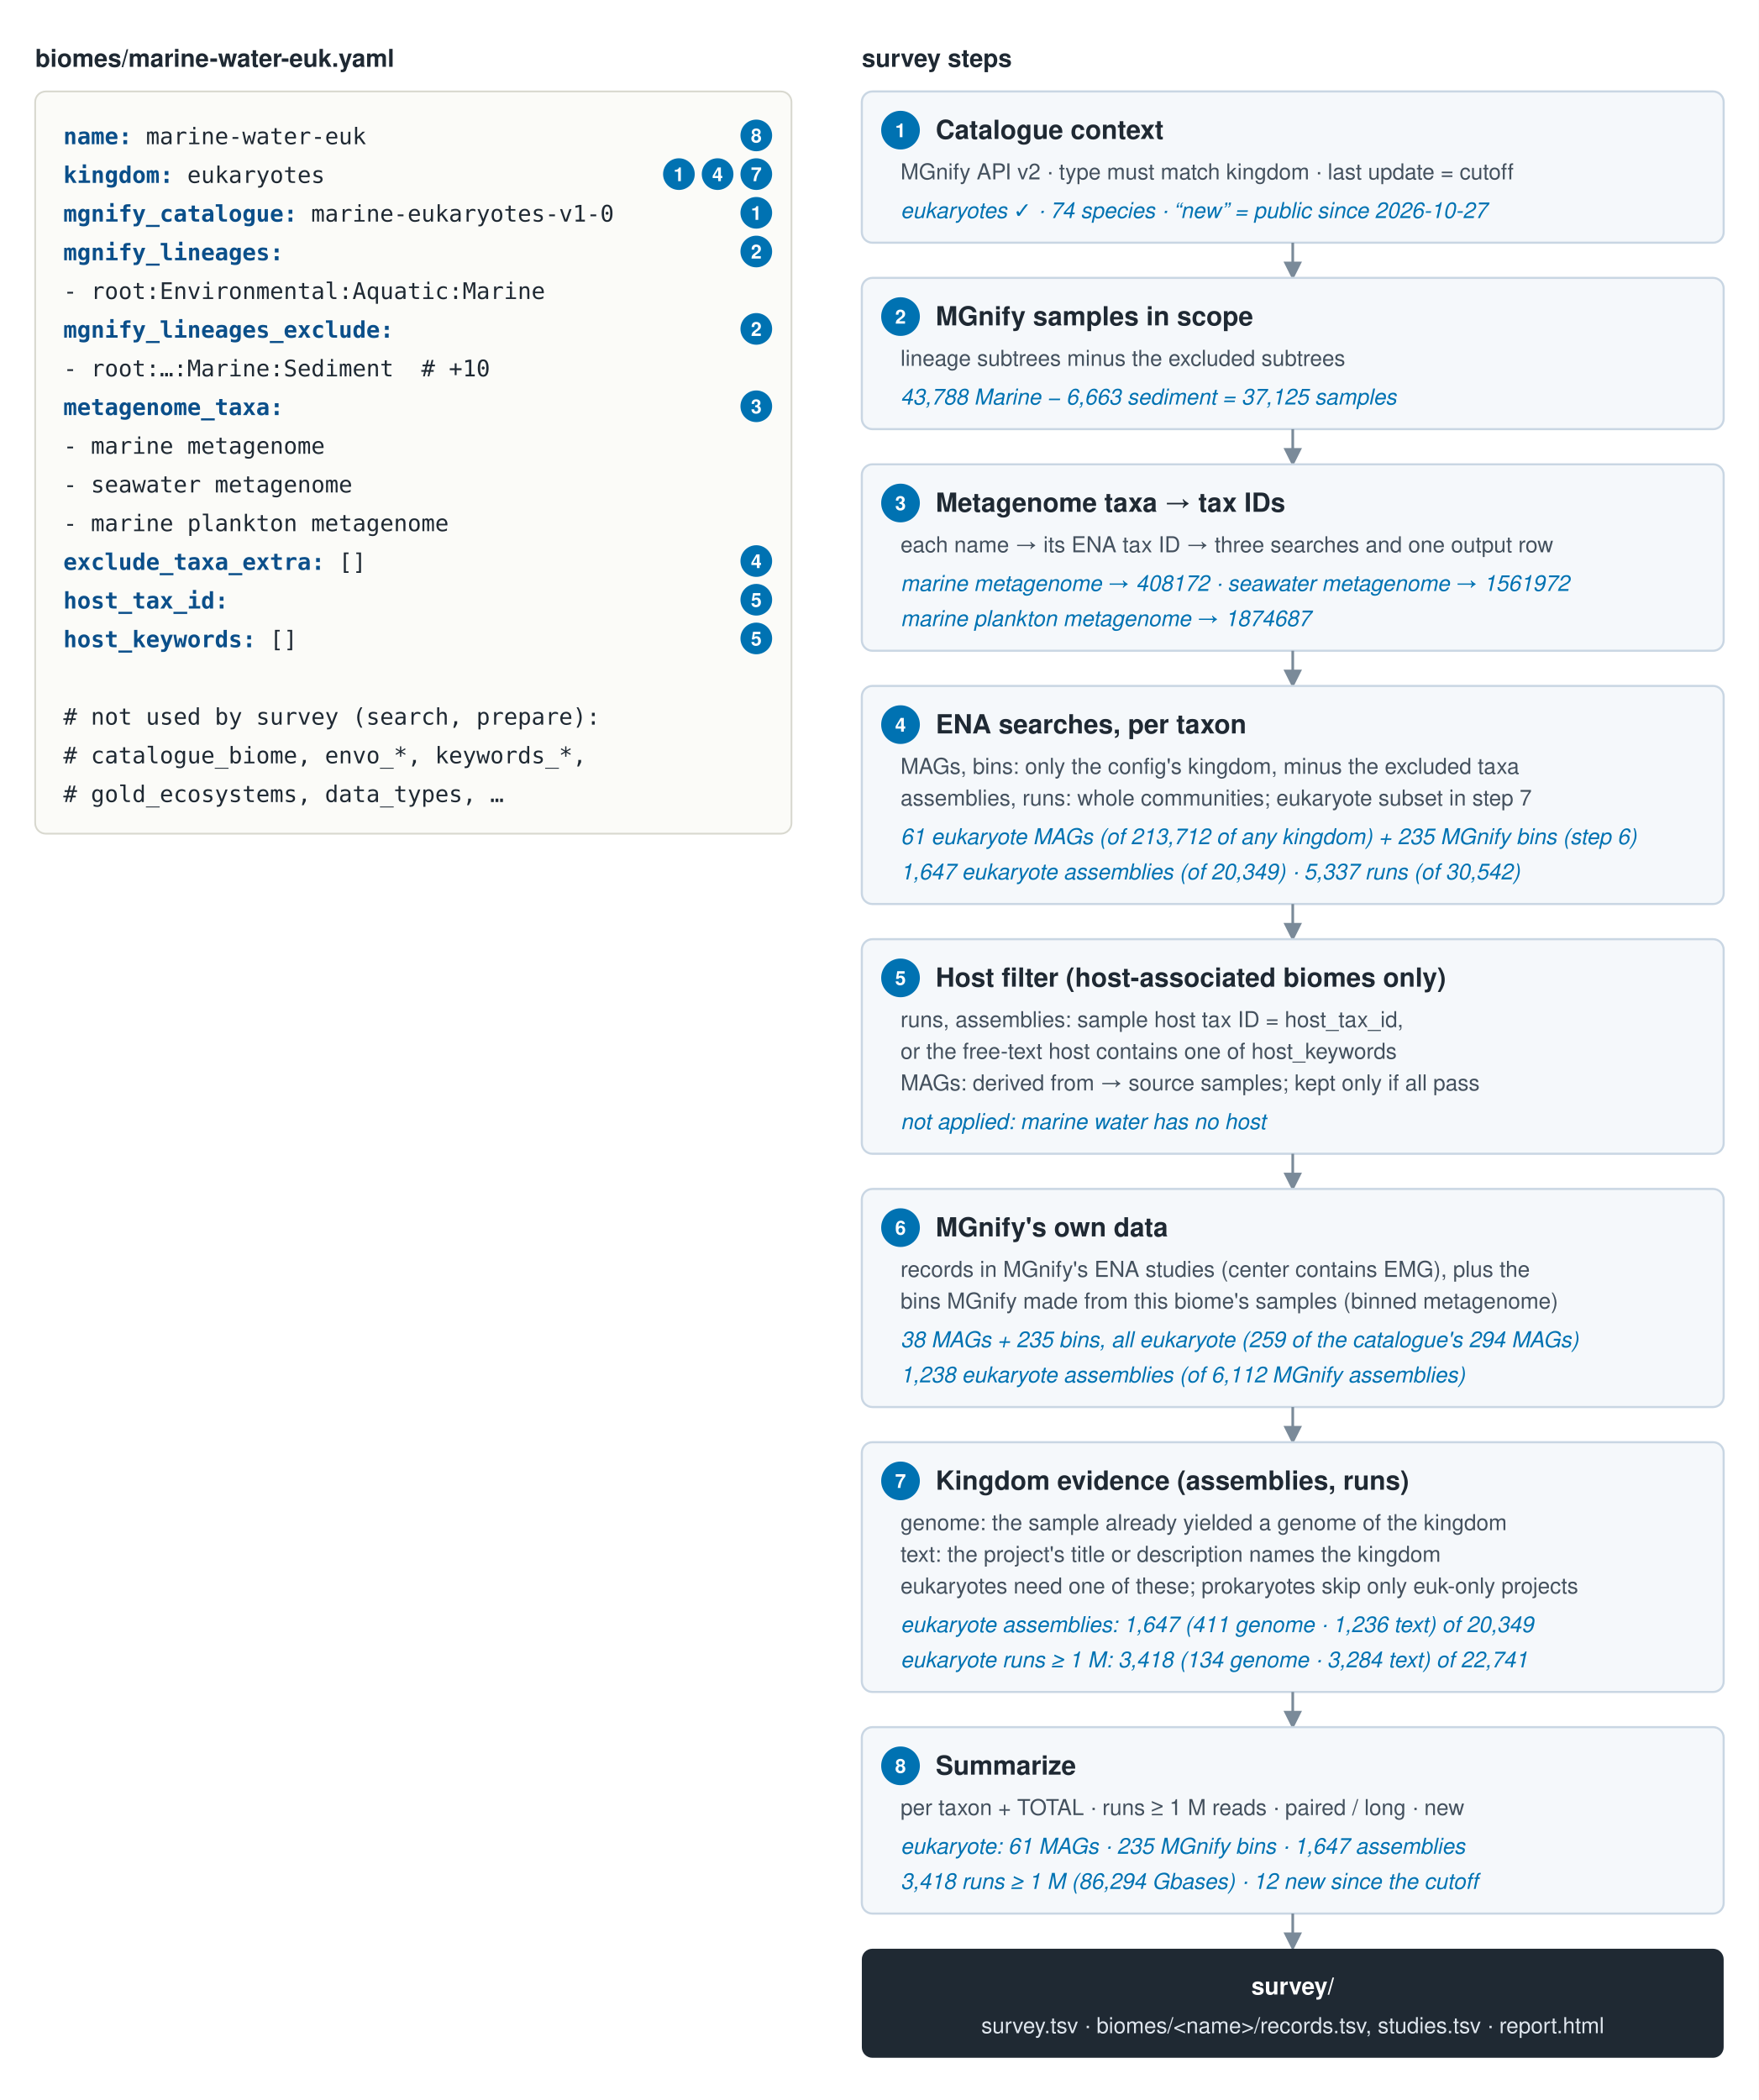
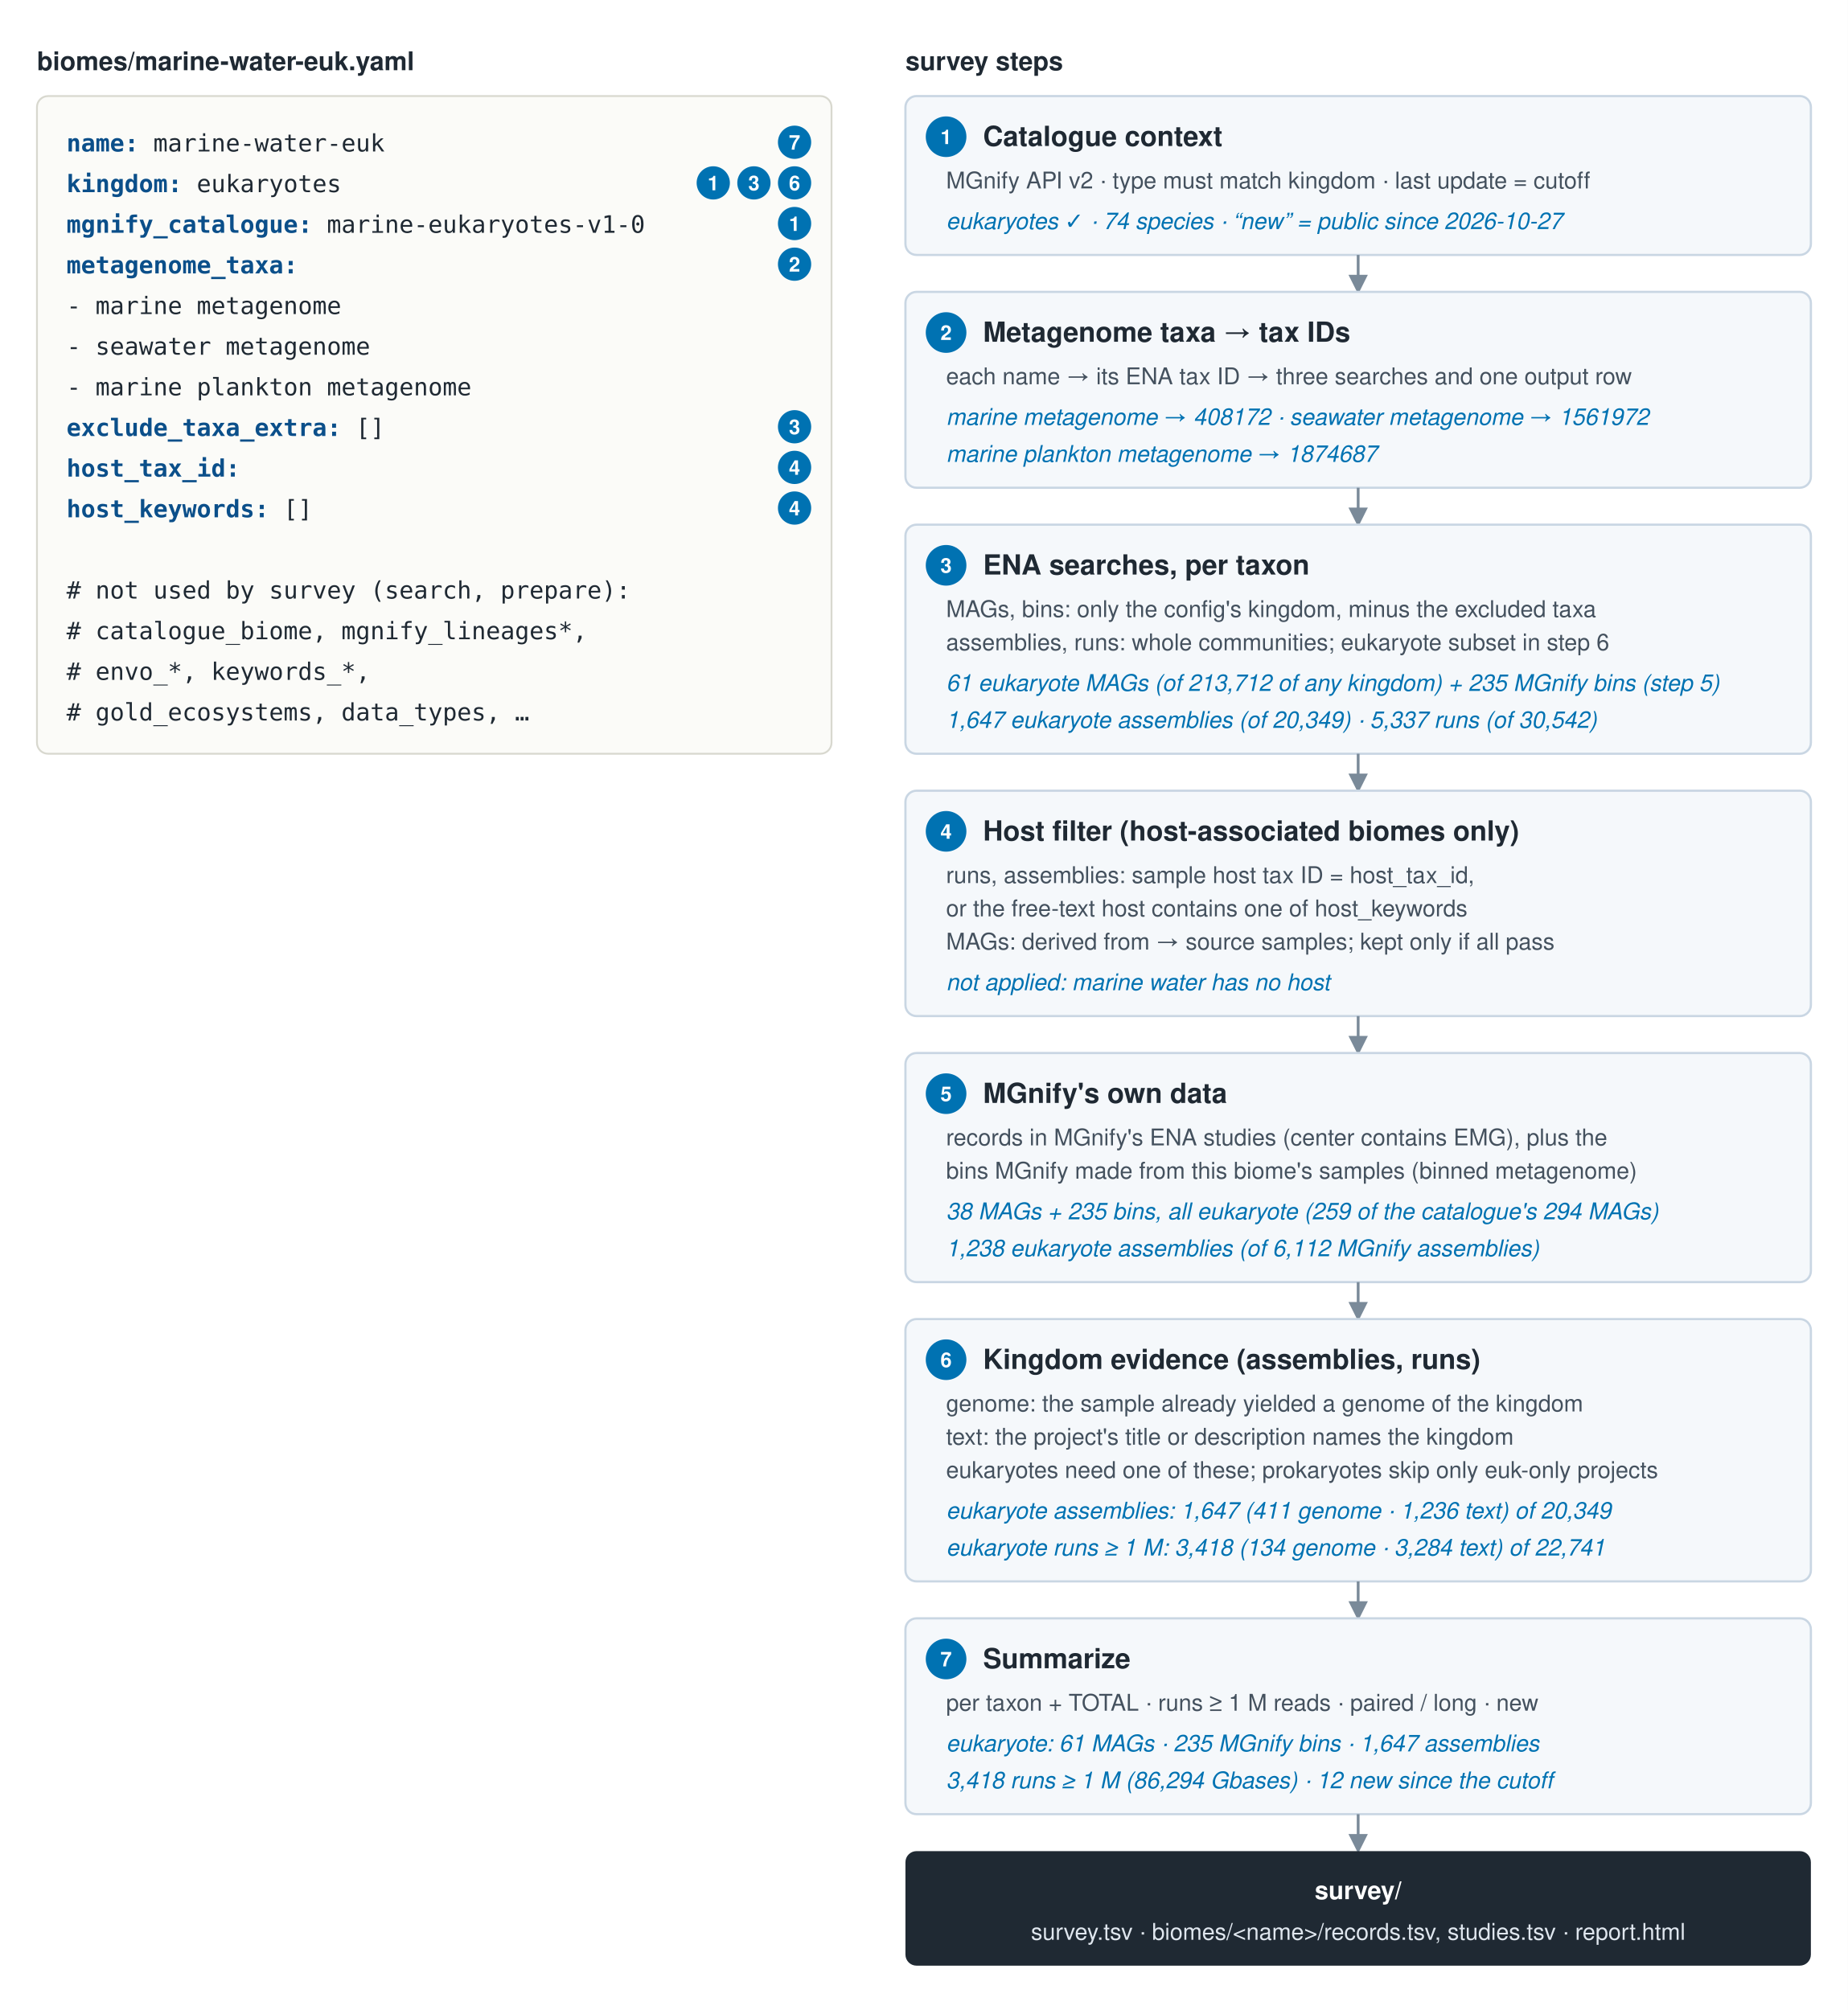
- <svg xmlns="http://www.w3.org/2000/svg" width="1000" height="1194" viewBox="0 0 1000 1194" font-family="Helvetica, Arial, sans-serif">
+ <svg xmlns="http://www.w3.org/2000/svg" width="1000" height="1088" viewBox="0 0 1000 1088" font-family="Helvetica, Arial, sans-serif">
  <defs>
    <marker id="arrow" viewBox="0 0 10 10" refX="5" refY="5" markerWidth="7" markerHeight="7" orient="auto">
      <path d="M0,0 L10,5 L0,10 z" fill="#7a8a99" />
    </marker>
    <style>
      .yaml text:not(.badge-text), text.comment { font-family: Menlo, Consolas, "DejaVu Sans Mono", monospace; font-size: 13px; fill: #1f2933; }
      .key { fill: #0b4f8a; font-weight: bold; }
      text.comment { fill: #8a94a0; }
      .badge { fill: #0072B2; }
      .badge-text { fill: #ffffff; font-size: 11px; font-weight: bold; text-anchor: middle; font-family: Helvetica, Arial, sans-serif; }
      .box { fill: #f5f8fb; stroke: #c9d6e3; stroke-width: 1.2; }
      .title { font-size: 15px; font-weight: bold; fill: #1f2933; }
      .detail { font-size: 12.5px; fill: #44515e; }
      .example { font-size: 12.5px; fill: #0072B2; font-style: italic; }
      .heading { font-size: 14px; font-weight: bold; fill: #1f2933; }
      .flow { stroke: #7a8a99; stroke-width: 1.5; }
    </style>
  </defs>
-   <rect width="1000" height="1194" fill="#ffffff" />
+   <rect width="1000" height="1088" fill="#ffffff" />
  <text x="20" y="38" class="heading">biomes/marine-water-euk.yaml</text>
-   <rect x="20" y="52" width="430" height="422" rx="6" fill="#fbfbf8" stroke="#d8d8cf" />
+   <rect x="20" y="52" width="430" height="356" rx="6" fill="#fbfbf8" stroke="#d8d8cf" />
  <g class="yaml">
    <text x="36" y="82">
      <tspan class="key">name:</tspan> marine-water-euk</text>
    <circle cx="430" cy="77" r="9" class="badge" />
-     <text x="430" y="81" class="badge-text">8</text>
+     <text x="430" y="81" class="badge-text">7</text>
    <text x="36" y="104">
      <tspan class="key">kingdom:</tspan> eukaryotes</text>
    <circle cx="430" cy="99" r="9" class="badge" />
-     <text x="430" y="103" class="badge-text">7</text>
+     <text x="430" y="103" class="badge-text">6</text>
    <circle cx="408" cy="99" r="9" class="badge" />
-     <text x="408" y="103" class="badge-text">4</text>
+     <text x="408" y="103" class="badge-text">3</text>
    <circle cx="386" cy="99" r="9" class="badge" />
    <text x="386" y="103" class="badge-text">1</text>
    <text x="36" y="126">
      <tspan class="key">mgnify_catalogue:</tspan> marine-eukaryotes-v1-0</text>
    <circle cx="430" cy="121" r="9" class="badge" />
    <text x="430" y="125" class="badge-text">1</text>
    <text x="36" y="148">
-       <tspan class="key">mgnify_lineages:</tspan>
+       <tspan class="key">metagenome_taxa:</tspan>
    </text>
    <circle cx="430" cy="143" r="9" class="badge" />
    <text x="430" y="147" class="badge-text">2</text>
-     <text x="36" y="170">  - root:Environmental:Aquatic:Marine</text>
-     <text x="36" y="192">
-       <tspan class="key">mgnify_lineages_exclude:</tspan>
-     </text>
-     <circle cx="430" cy="187" r="9" class="badge" />
-     <text x="430" y="191" class="badge-text">2</text>
-     <text x="36" y="214">  - root:…:Marine:Sediment  # +10</text>
+     <text x="36" y="170">  - marine metagenome</text>
+     <text x="36" y="192">  - seawater metagenome</text>
+     <text x="36" y="214">  - marine plankton metagenome</text>
    <text x="36" y="236">
-       <tspan class="key">metagenome_taxa:</tspan>
-     </text>
+       <tspan class="key">exclude_taxa_extra:</tspan> []</text>
    <circle cx="430" cy="231" r="9" class="badge" />
    <text x="430" y="235" class="badge-text">3</text>
-     <text x="36" y="258">  - marine metagenome</text>
-     <text x="36" y="280">  - seawater metagenome</text>
-     <text x="36" y="302">  - marine plankton metagenome</text>
-     <text x="36" y="324">
-       <tspan class="key">exclude_taxa_extra:</tspan> []</text>
-     <circle cx="430" cy="319" r="9" class="badge" />
-     <text x="430" y="323" class="badge-text">4</text>
-     <text x="36" y="346">
+     <text x="36" y="258">
      <tspan class="key">host_tax_id:</tspan>
    </text>
-     <circle cx="430" cy="341" r="9" class="badge" />
-     <text x="430" y="345" class="badge-text">5</text>
-     <text x="36" y="368">
+     <circle cx="430" cy="253" r="9" class="badge" />
+     <text x="430" y="257" class="badge-text">4</text>
+     <text x="36" y="280">
      <tspan class="key">host_keywords:</tspan> []</text>
-     <circle cx="430" cy="363" r="9" class="badge" />
-     <text x="430" y="367" class="badge-text">5</text>
-     <text x="36" y="412" class="comment"># not used by survey (search, prepare):</text>
-     <text x="36" y="434" class="comment"># catalogue_biome, envo_*, keywords_*,</text>
-     <text x="36" y="456" class="comment"># gold_ecosystems, data_types, …</text>
+     <circle cx="430" cy="275" r="9" class="badge" />
+     <text x="430" y="279" class="badge-text">4</text>
+     <text x="36" y="324" class="comment"># not used by survey (search, prepare):</text>
+     <text x="36" y="346" class="comment"># catalogue_biome, mgnify_lineages*,</text>
+     <text x="36" y="368" class="comment"># envo_*, keywords_*,</text>
+     <text x="36" y="390" class="comment"># gold_ecosystems, data_types, …</text>
  </g>
  <text x="490" y="38" class="heading">survey steps</text>
  <rect x="490" y="52" width="490" height="86" rx="6" class="box" />
  <circle cx="512" cy="74" r="11" class="badge" />
  <text x="512" y="78" class="badge-text">1</text>
  <text x="532" y="79" class="title">Catalogue context</text>
  <text x="512" y="102" class="detail">MGnify API v2 · type must match kingdom · last update = cutoff</text>
  <text x="512" y="124" class="example">eukaryotes ✓ · 74 species · “new” = public since 2026-10-27</text>
  <line x1="735" y1="138" x2="735" y2="154" class="flow" marker-end="url(#arrow)" />
-   <rect x="490" y="158" width="490" height="86" rx="6" class="box" />
+   <rect x="490" y="158" width="490" height="106" rx="6" class="box" />
  <circle cx="512" cy="180" r="11" class="badge" />
  <text x="512" y="184" class="badge-text">2</text>
-   <text x="532" y="185" class="title">MGnify samples in scope</text>
-   <text x="512" y="208" class="detail">lineage subtrees minus the excluded subtrees</text>
-   <text x="512" y="230" class="example">43,788 Marine − 6,663 sediment = 37,125 samples</text>
-   <line x1="735" y1="244" x2="735" y2="260" class="flow" marker-end="url(#arrow)" />
-   <rect x="490" y="264" width="490" height="106" rx="6" class="box" />
-   <circle cx="512" cy="286" r="11" class="badge" />
-   <text x="512" y="290" class="badge-text">3</text>
-   <text x="532" y="291" class="title">Metagenome taxa → tax IDs</text>
-   <text x="512" y="314" class="detail">each name → its ENA tax ID → three searches and one output row</text>
-   <text x="512" y="336" class="example">marine metagenome → 408172 · seawater metagenome → 1561972</text>
-   <text x="512" y="356" class="example">marine plankton metagenome → 1874687</text>
-   <line x1="735" y1="370" x2="735" y2="386" class="flow" marker-end="url(#arrow)" />
-   <rect x="490" y="390" width="490" height="124" rx="6" class="box" />
-   <circle cx="512" cy="412" r="11" class="badge" />
-   <text x="512" y="416" class="badge-text">4</text>
-   <text x="532" y="417" class="title">ENA searches, per taxon</text>
-   <text x="512" y="440" class="detail">MAGs, bins: only the config's kingdom, minus the excluded taxa</text>
-   <text x="512" y="458" class="detail">assemblies, runs: whole communities; eukaryote subset in step 7</text>
-   <text x="512" y="480" class="example">61 eukaryote MAGs (of 213,712 of any kingdom) + 235 MGnify bins (step 6)</text>
-   <text x="512" y="500" class="example">1,647 eukaryote assemblies (of 20,349) · 5,337 runs (of 30,542)</text>
-   <line x1="735" y1="514" x2="735" y2="530" class="flow" marker-end="url(#arrow)" />
-   <rect x="490" y="534" width="490" height="122" rx="6" class="box" />
-   <circle cx="512" cy="556" r="11" class="badge" />
-   <text x="512" y="560" class="badge-text">5</text>
-   <text x="532" y="561" class="title">Host filter (host-associated biomes only)</text>
-   <text x="512" y="584" class="detail">runs, assemblies: sample host tax ID = host_tax_id,</text>
-   <text x="512" y="602" class="detail">or the free-text host contains one of host_keywords</text>
-   <text x="512" y="620" class="detail">MAGs: derived from → source samples; kept only if all pass</text>
-   <text x="512" y="642" class="example">not applied: marine water has no host</text>
-   <line x1="735" y1="656" x2="735" y2="672" class="flow" marker-end="url(#arrow)" />
-   <rect x="490" y="676" width="490" height="124" rx="6" class="box" />
-   <circle cx="512" cy="698" r="11" class="badge" />
-   <text x="512" y="702" class="badge-text">6</text>
-   <text x="532" y="703" class="title">MGnify's own data</text>
-   <text x="512" y="726" class="detail">records in MGnify's ENA studies (center contains EMG), plus the</text>
-   <text x="512" y="744" class="detail">bins MGnify made from this biome's samples (binned metagenome)</text>
-   <text x="512" y="766" class="example">38 MAGs + 235 bins, all eukaryote (259 of the catalogue's 294 MAGs)</text>
-   <text x="512" y="786" class="example">1,238 eukaryote assemblies (of 6,112 MGnify assemblies)</text>
-   <line x1="735" y1="800" x2="735" y2="816" class="flow" marker-end="url(#arrow)" />
-   <rect x="490" y="820" width="490" height="142" rx="6" class="box" />
-   <circle cx="512" cy="842" r="11" class="badge" />
-   <text x="512" y="846" class="badge-text">7</text>
-   <text x="532" y="847" class="title">Kingdom evidence (assemblies, runs)</text>
-   <text x="512" y="870" class="detail">genome: the sample already yielded a genome of the kingdom</text>
-   <text x="512" y="888" class="detail">text: the project's title or description names the kingdom</text>
-   <text x="512" y="906" class="detail">eukaryotes need one of these; prokaryotes skip only euk-only projects</text>
-   <text x="512" y="928" class="example">eukaryote assemblies: 1,647 (411 genome · 1,236 text) of 20,349</text>
-   <text x="512" y="948" class="example">eukaryote runs ≥ 1 M: 3,418 (134 genome · 3,284 text) of 22,741</text>
-   <line x1="735" y1="962" x2="735" y2="978" class="flow" marker-end="url(#arrow)" />
-   <rect x="490" y="982" width="490" height="106" rx="6" class="box" />
-   <circle cx="512" cy="1004" r="11" class="badge" />
-   <text x="512" y="1008" class="badge-text">8</text>
-   <text x="532" y="1009" class="title">Summarize</text>
-   <text x="512" y="1032" class="detail">per taxon + TOTAL · runs ≥ 1 M reads · paired / long · new</text>
-   <text x="512" y="1054" class="example">eukaryote: 61 MAGs · 235 MGnify bins · 1,647 assemblies</text>
-   <text x="512" y="1074" class="example">3,418 runs ≥ 1 M (86,294 Gbases) · 12 new since the cutoff</text>
-   <line x1="735" y1="1088" x2="735" y2="1104" class="flow" marker-end="url(#arrow)" />
-   <rect x="490" y="1108" width="490" height="62" rx="6" fill="#1f2933" />
-   <text x="735" y="1134" fill="#ffffff" font-size="13.5px" font-weight="bold" text-anchor="middle">survey/</text>
-   <text x="735" y="1156" fill="#dfe6ee" font-size="12.5px" text-anchor="middle">survey.tsv · biomes/&lt;name&gt;/records.tsv, studies.tsv · report.html</text>
+   <text x="532" y="185" class="title">Metagenome taxa → tax IDs</text>
+   <text x="512" y="208" class="detail">each name → its ENA tax ID → three searches and one output row</text>
+   <text x="512" y="230" class="example">marine metagenome → 408172 · seawater metagenome → 1561972</text>
+   <text x="512" y="250" class="example">marine plankton metagenome → 1874687</text>
+   <line x1="735" y1="264" x2="735" y2="280" class="flow" marker-end="url(#arrow)" />
+   <rect x="490" y="284" width="490" height="124" rx="6" class="box" />
+   <circle cx="512" cy="306" r="11" class="badge" />
+   <text x="512" y="310" class="badge-text">3</text>
+   <text x="532" y="311" class="title">ENA searches, per taxon</text>
+   <text x="512" y="334" class="detail">MAGs, bins: only the config's kingdom, minus the excluded taxa</text>
+   <text x="512" y="352" class="detail">assemblies, runs: whole communities; eukaryote subset in step 6</text>
+   <text x="512" y="374" class="example">61 eukaryote MAGs (of 213,712 of any kingdom) + 235 MGnify bins (step 5)</text>
+   <text x="512" y="394" class="example">1,647 eukaryote assemblies (of 20,349) · 5,337 runs (of 30,542)</text>
+   <line x1="735" y1="408" x2="735" y2="424" class="flow" marker-end="url(#arrow)" />
+   <rect x="490" y="428" width="490" height="122" rx="6" class="box" />
+   <circle cx="512" cy="450" r="11" class="badge" />
+   <text x="512" y="454" class="badge-text">4</text>
+   <text x="532" y="455" class="title">Host filter (host-associated biomes only)</text>
+   <text x="512" y="478" class="detail">runs, assemblies: sample host tax ID = host_tax_id,</text>
+   <text x="512" y="496" class="detail">or the free-text host contains one of host_keywords</text>
+   <text x="512" y="514" class="detail">MAGs: derived from → source samples; kept only if all pass</text>
+   <text x="512" y="536" class="example">not applied: marine water has no host</text>
+   <line x1="735" y1="550" x2="735" y2="566" class="flow" marker-end="url(#arrow)" />
+   <rect x="490" y="570" width="490" height="124" rx="6" class="box" />
+   <circle cx="512" cy="592" r="11" class="badge" />
+   <text x="512" y="596" class="badge-text">5</text>
+   <text x="532" y="597" class="title">MGnify's own data</text>
+   <text x="512" y="620" class="detail">records in MGnify's ENA studies (center contains EMG), plus the</text>
+   <text x="512" y="638" class="detail">bins MGnify made from this biome's samples (binned metagenome)</text>
+   <text x="512" y="660" class="example">38 MAGs + 235 bins, all eukaryote (259 of the catalogue's 294 MAGs)</text>
+   <text x="512" y="680" class="example">1,238 eukaryote assemblies (of 6,112 MGnify assemblies)</text>
+   <line x1="735" y1="694" x2="735" y2="710" class="flow" marker-end="url(#arrow)" />
+   <rect x="490" y="714" width="490" height="142" rx="6" class="box" />
+   <circle cx="512" cy="736" r="11" class="badge" />
+   <text x="512" y="740" class="badge-text">6</text>
+   <text x="532" y="741" class="title">Kingdom evidence (assemblies, runs)</text>
+   <text x="512" y="764" class="detail">genome: the sample already yielded a genome of the kingdom</text>
+   <text x="512" y="782" class="detail">text: the project's title or description names the kingdom</text>
+   <text x="512" y="800" class="detail">eukaryotes need one of these; prokaryotes skip only euk-only projects</text>
+   <text x="512" y="822" class="example">eukaryote assemblies: 1,647 (411 genome · 1,236 text) of 20,349</text>
+   <text x="512" y="842" class="example">eukaryote runs ≥ 1 M: 3,418 (134 genome · 3,284 text) of 22,741</text>
+   <line x1="735" y1="856" x2="735" y2="872" class="flow" marker-end="url(#arrow)" />
+   <rect x="490" y="876" width="490" height="106" rx="6" class="box" />
+   <circle cx="512" cy="898" r="11" class="badge" />
+   <text x="512" y="902" class="badge-text">7</text>
+   <text x="532" y="903" class="title">Summarize</text>
+   <text x="512" y="926" class="detail">per taxon + TOTAL · runs ≥ 1 M reads · paired / long · new</text>
+   <text x="512" y="948" class="example">eukaryote: 61 MAGs · 235 MGnify bins · 1,647 assemblies</text>
+   <text x="512" y="968" class="example">3,418 runs ≥ 1 M (86,294 Gbases) · 12 new since the cutoff</text>
+   <line x1="735" y1="982" x2="735" y2="998" class="flow" marker-end="url(#arrow)" />
+   <rect x="490" y="1002" width="490" height="62" rx="6" fill="#1f2933" />
+   <text x="735" y="1028" fill="#ffffff" font-size="13.5px" font-weight="bold" text-anchor="middle">survey/</text>
+   <text x="735" y="1050" fill="#dfe6ee" font-size="12.5px" text-anchor="middle">survey.tsv · biomes/&lt;name&gt;/records.tsv, studies.tsv · report.html</text>
</svg>
